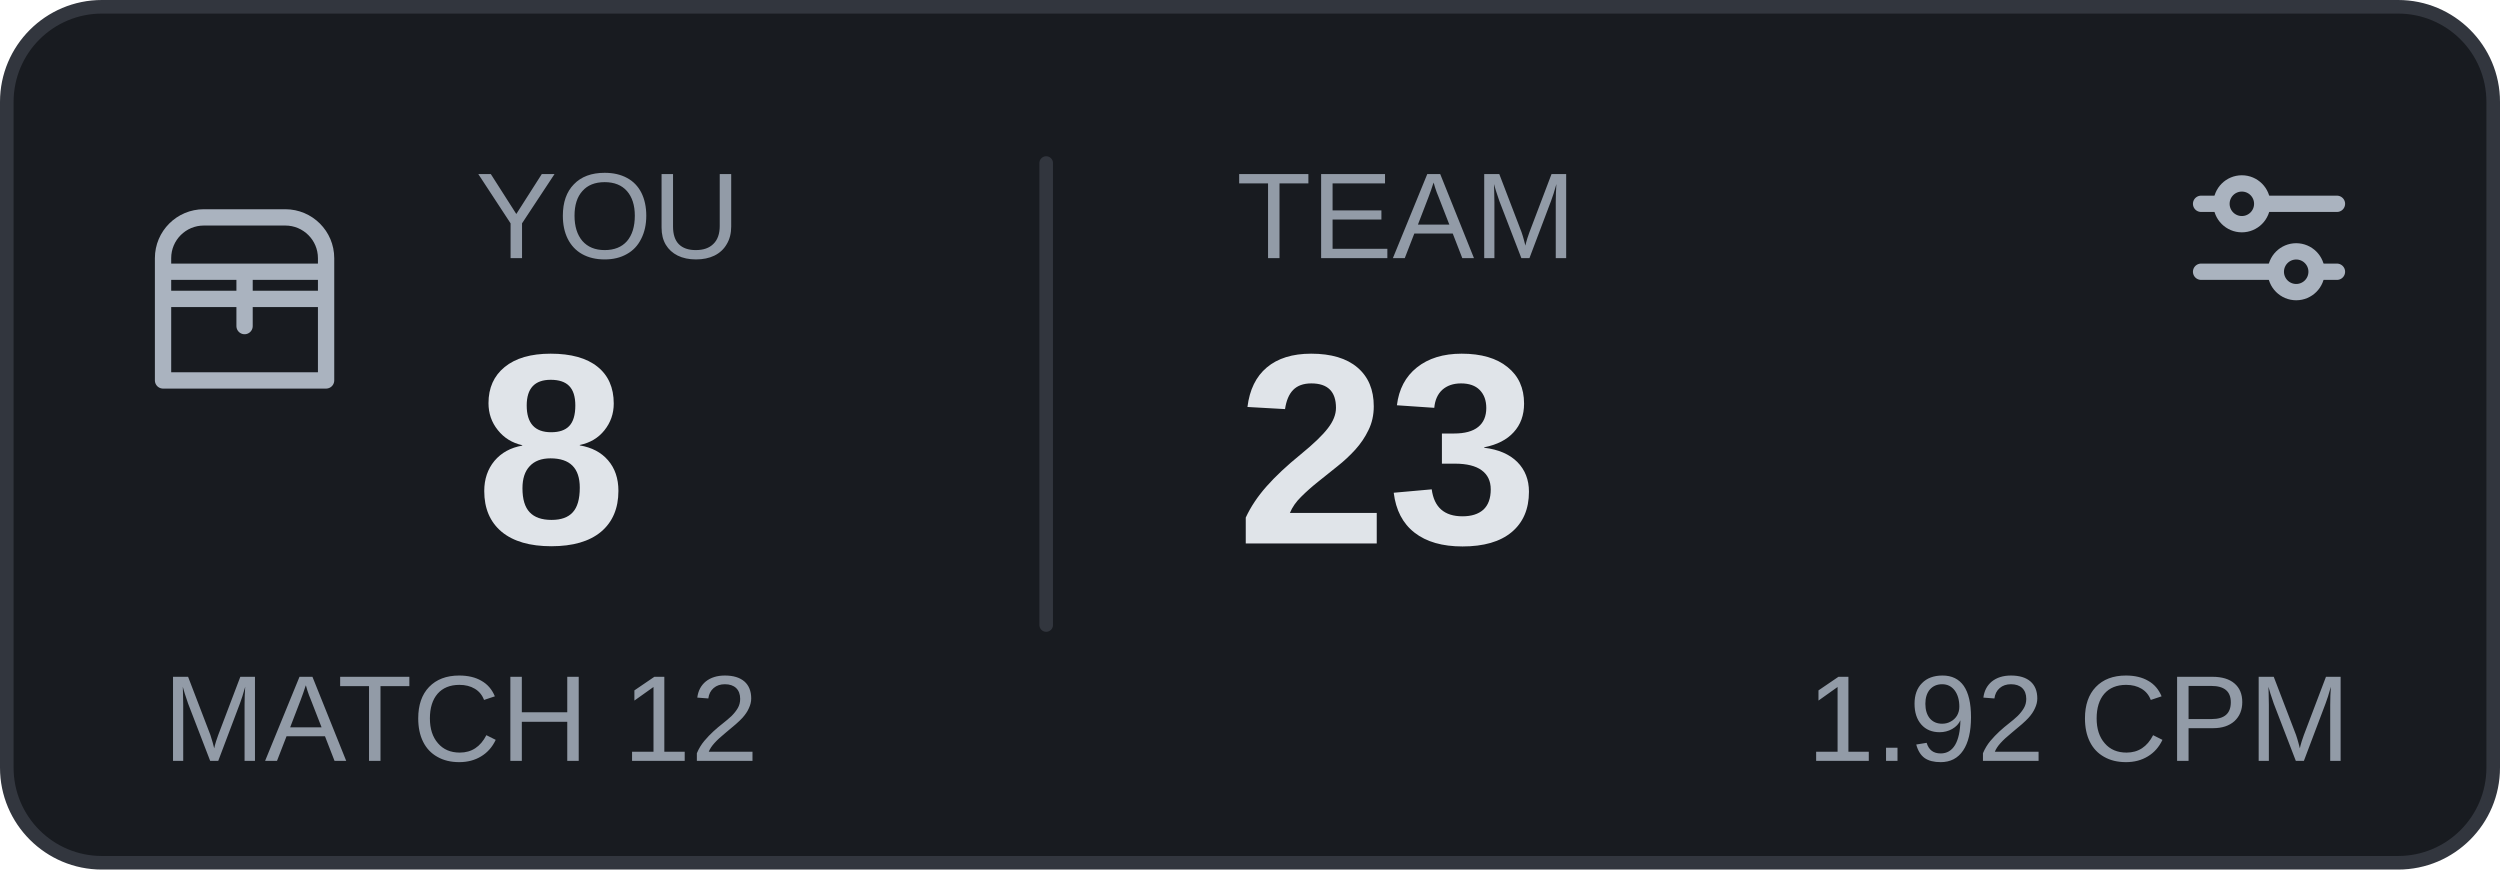
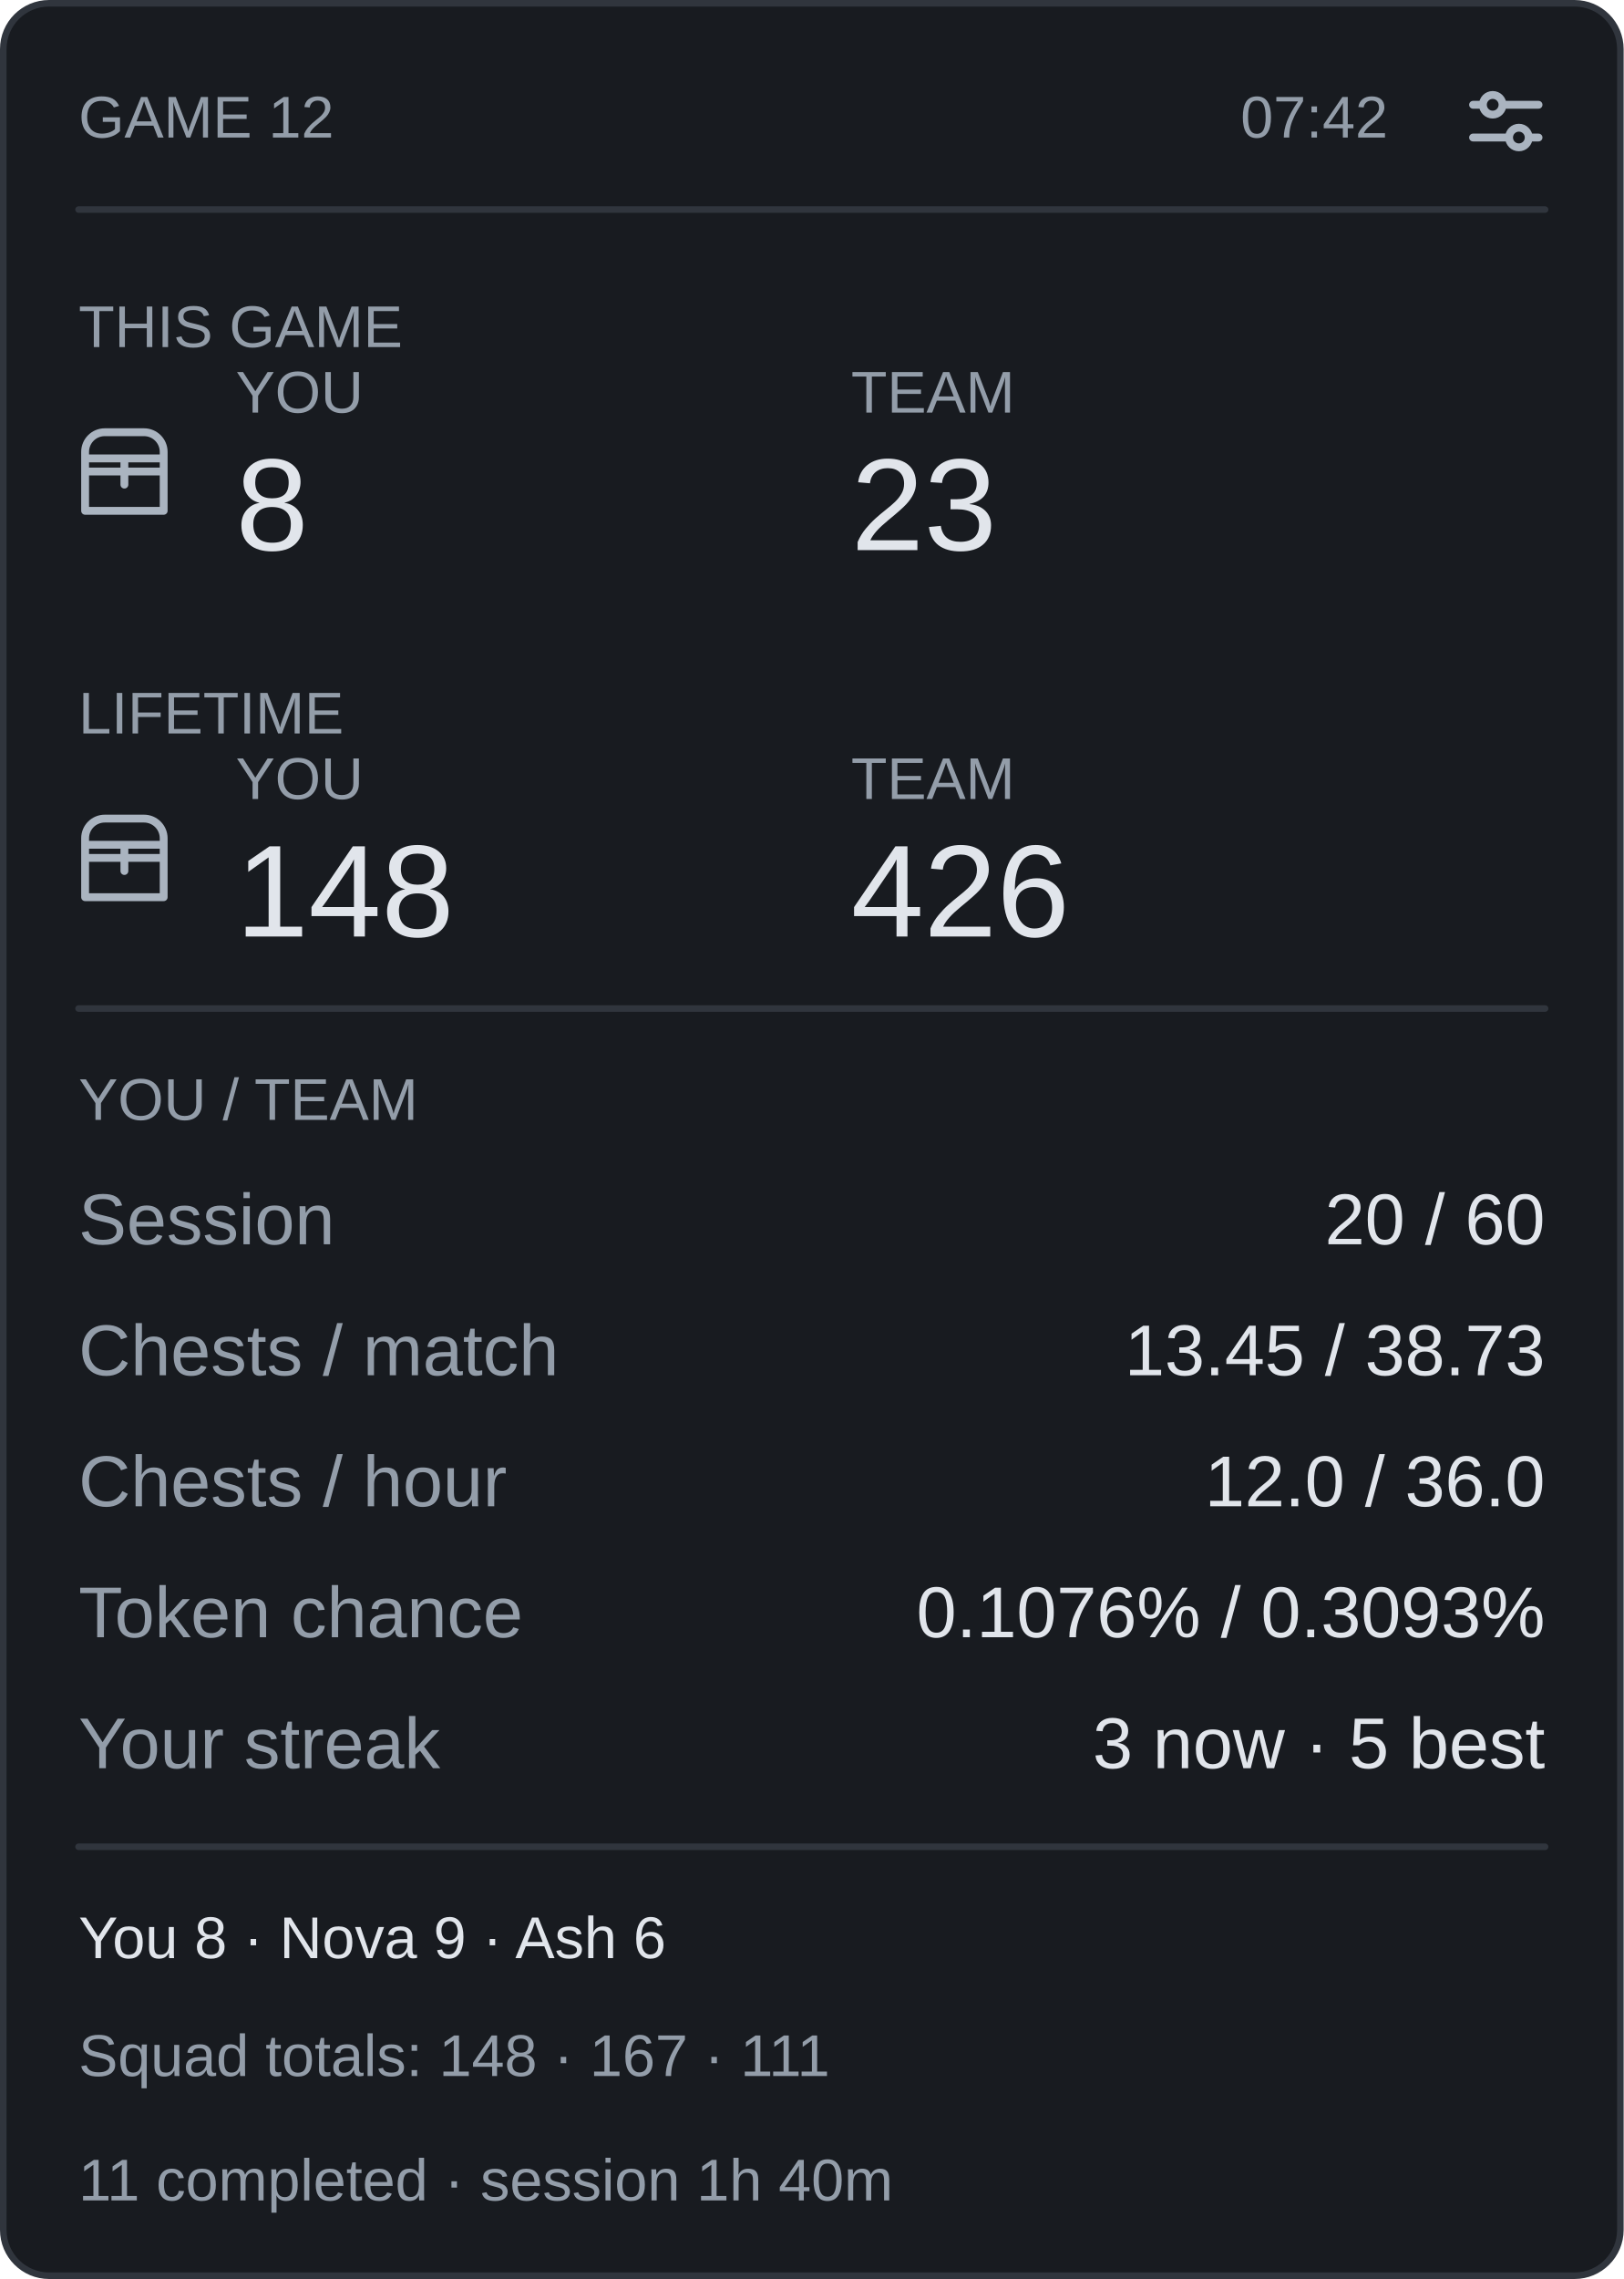
- <svg xmlns="http://www.w3.org/2000/svg" width="184" height="64" viewBox="0 0 184 64" role="img" aria-label="b-inline MiniHUD design">
-   <style>text{font-family:'Segoe UI',Arial,sans-serif;fill:#e0e4e9;font-size:11px}.muted{fill:#929ba7}.num{font-variant-numeric:tabular-nums;font-weight:600}.small{font-size:9px}.line{stroke:#32363e;stroke-width:1;fill:none;stroke-linecap:round;stroke-linejoin:round}.icon{stroke:#aab3bf;stroke-width:1.2;fill:none;stroke-linecap:round;stroke-linejoin:round}</style>
-   <rect x=".5" y=".5" width="183" height="63" rx="7" fill="#181b20" stroke="#32363e" />
-   <g transform="translate(11 15)" class="icon">
-     <path d="M1 5h12v8H1zM1 5V4a3 3 0 0 1 3-3h6a3 3 0 0 1 3 3v1M1 7h12M7 5v4" />
-   </g>
-   <text x="35" y="19" class="small muted">YOU</text>
-   <text x="35" y="40" font-size="20" class="num" style="font-size:20px">8</text>
-   <path d="M77 12v34" class="line" />
-   <text x="91" y="19" class="small muted">TEAM</text>
-   <text x="91" y="40" class="num" style="font-size:20px">23</text>
-   <g class="icon" transform="translate(162 12)">
+ <svg xmlns="http://www.w3.org/2000/svg" width="248" height="348" viewBox="0 0 248 348" role="img" aria-label="b-inline: current game and lifetime personal and team chests, session counts, rates, token chance, streaks and squad">
+   <style>text{font:11px 'Segoe UI',Arial,sans-serif;fill:#e1e5eb}.muted{fill:#939da9}.small{font-size:9px}.num{font-variant-numeric:tabular-nums;font-weight:500}.line{stroke:#30353d;stroke-width:1;fill:none;stroke-linecap:round;stroke-linejoin:round}.icon{stroke:#aab4c0;stroke-width:1.2;fill:none;stroke-linecap:round;stroke-linejoin:round}</style>
+   <rect x=".5" y=".5" width="247" height="347" rx="7" fill="#181b20" stroke="#30353d" />
+   <text x="12" y="21" class="small muted" text-anchor="start">GAME 12</text>
+   <text x="212" y="21" class="small muted" text-anchor="end">07:42</text>
+   <g transform="translate(225 13)" class="icon">
    <path d="M0 3h10M0 8h10" />
    <circle cx="3" cy="3" r="1.5" fill="#181b20" />
    <circle cx="7" cy="8" r="1.5" fill="#181b20" />
  </g>
-   <text x="12" y="56" class="small muted">MATCH 12</text>
-   <text x="173" y="56" text-anchor="end" class="small muted">1.92 CPM</text>
+   <path d="M12 32H236" class="line" />
+   <text x="12" y="53" class="small muted" text-anchor="start">THIS GAME</text>
+   <g transform="translate(12 65)" class="icon">
+     <path d="M1 5h12v8H1zM1 5V4a3 3 0 0 1 3-3h6a3 3 0 0 1 3 3v1M1 7h12M7 5v4" />
+   </g>
+   <text x="36" y="63" class="small muted" text-anchor="start">YOU</text>
+   <text x="130" y="63" class="small muted" text-anchor="start">TEAM</text>
+   <text x="36" y="84" class="num" style="font-size:20px">8</text>
+   <text x="130" y="84" class="num" style="font-size:20px">23</text>
+   <text x="12" y="112" class="small muted" text-anchor="start">LIFETIME</text>
+   <g transform="translate(12 124)" class="icon">
+     <path d="M1 5h12v8H1zM1 5V4a3 3 0 0 1 3-3h6a3 3 0 0 1 3 3v1M1 7h12M7 5v4" />
+   </g>
+   <text x="36" y="122" class="small muted" text-anchor="start">YOU</text>
+   <text x="130" y="122" class="small muted" text-anchor="start">TEAM</text>
+   <text x="36" y="143" class="num" style="font-size:20px">148</text>
+   <text x="130" y="143" class="num" style="font-size:20px">426</text>
+   <path d="M12 154H236" class="line" />
+   <text x="12" y="171" class="small muted" text-anchor="start">YOU / TEAM</text>
+   <text x="12" y="190" class="muted" text-anchor="start">Session</text>
+   <text x="236" y="190" class="num" text-anchor="end">20 / 60</text>
+   <text x="12" y="210" class="muted" text-anchor="start">Chests / match</text>
+   <text x="236" y="210" class="num" text-anchor="end">13.45 / 38.73</text>
+   <text x="12" y="230" class="muted" text-anchor="start">Chests / hour</text>
+   <text x="236" y="230" class="num" text-anchor="end">12.0 / 36.0</text>
+   <text x="12" y="250" class="muted" text-anchor="start">Token chance</text>
+   <text x="236" y="250" class="num" text-anchor="end">0.1076% / 0.3093%</text>
+   <text x="12" y="270" class="muted" text-anchor="start">Your streak</text>
+   <text x="236" y="270" class="num" text-anchor="end">3 now · 5 best</text>
+   <path d="M12 282H236" class="line" />
+   <text x="12" y="299" class="small" text-anchor="start">You 8 · Nova 9 · Ash 6</text>
+   <text x="12" y="317" class="small muted" text-anchor="start">Squad totals: 148 · 167 · 111</text>
+   <text x="12" y="336" class="small muted" text-anchor="start">11 completed · session 1h 40m</text>
</svg>
